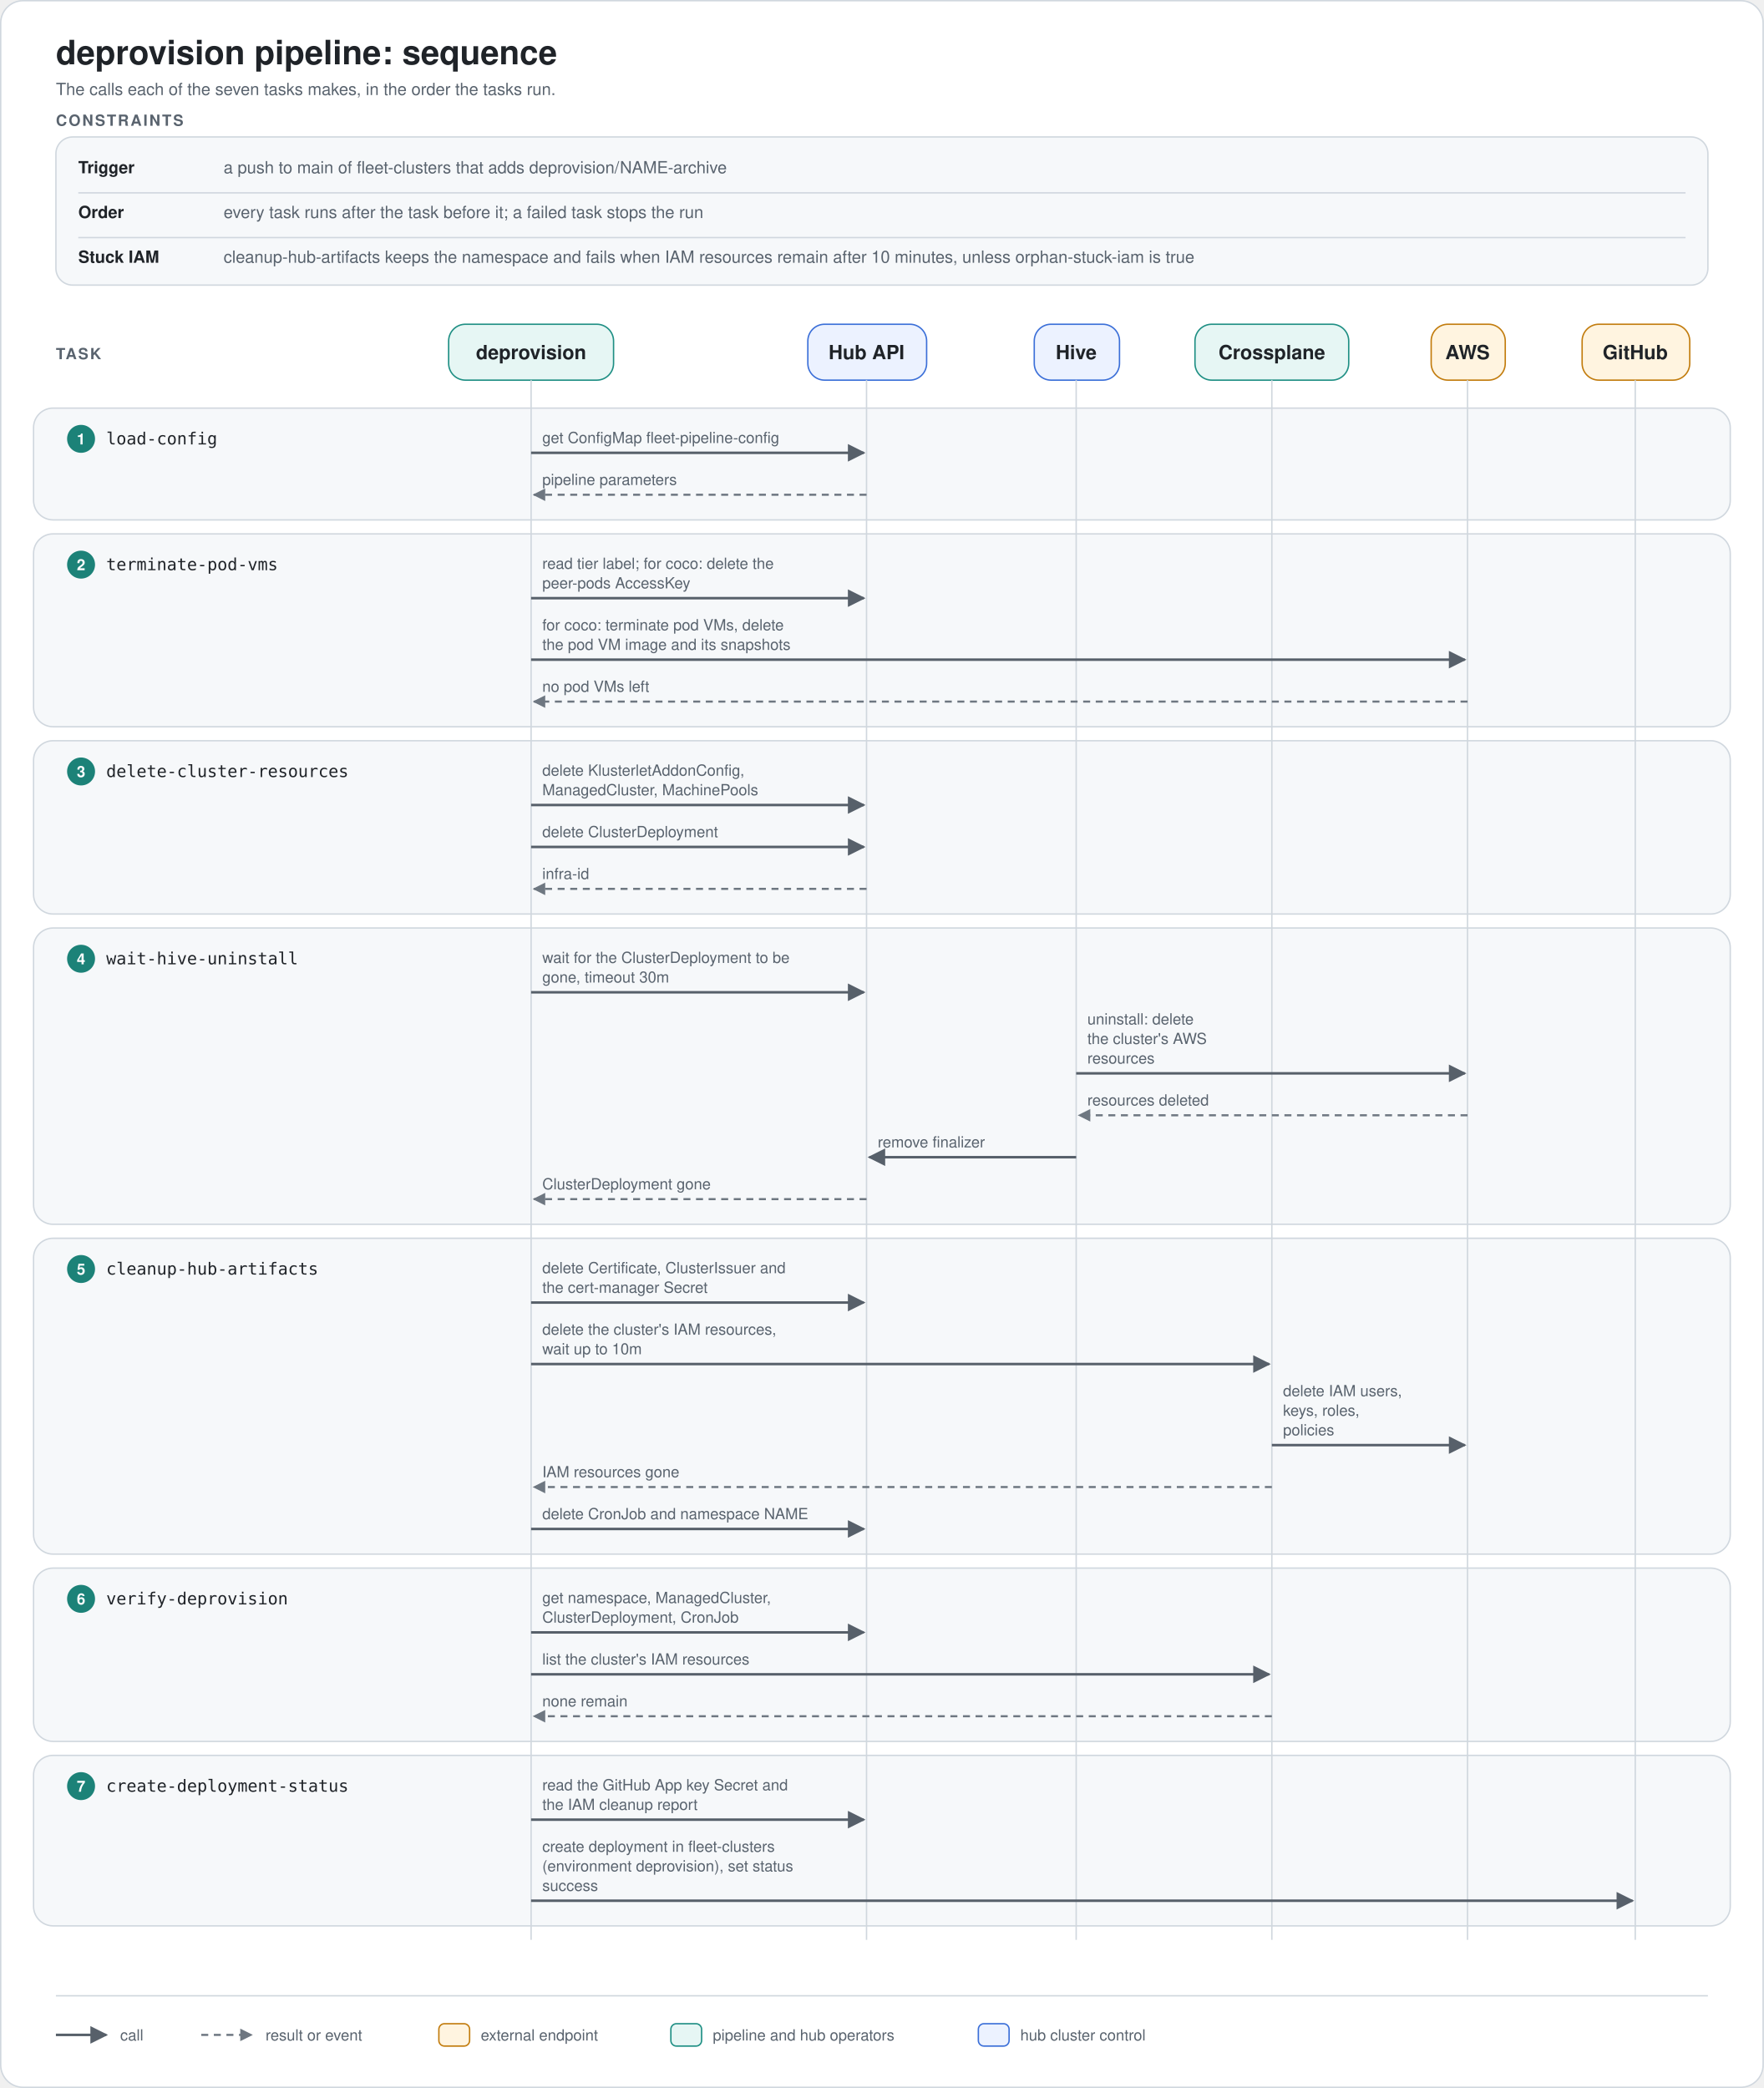
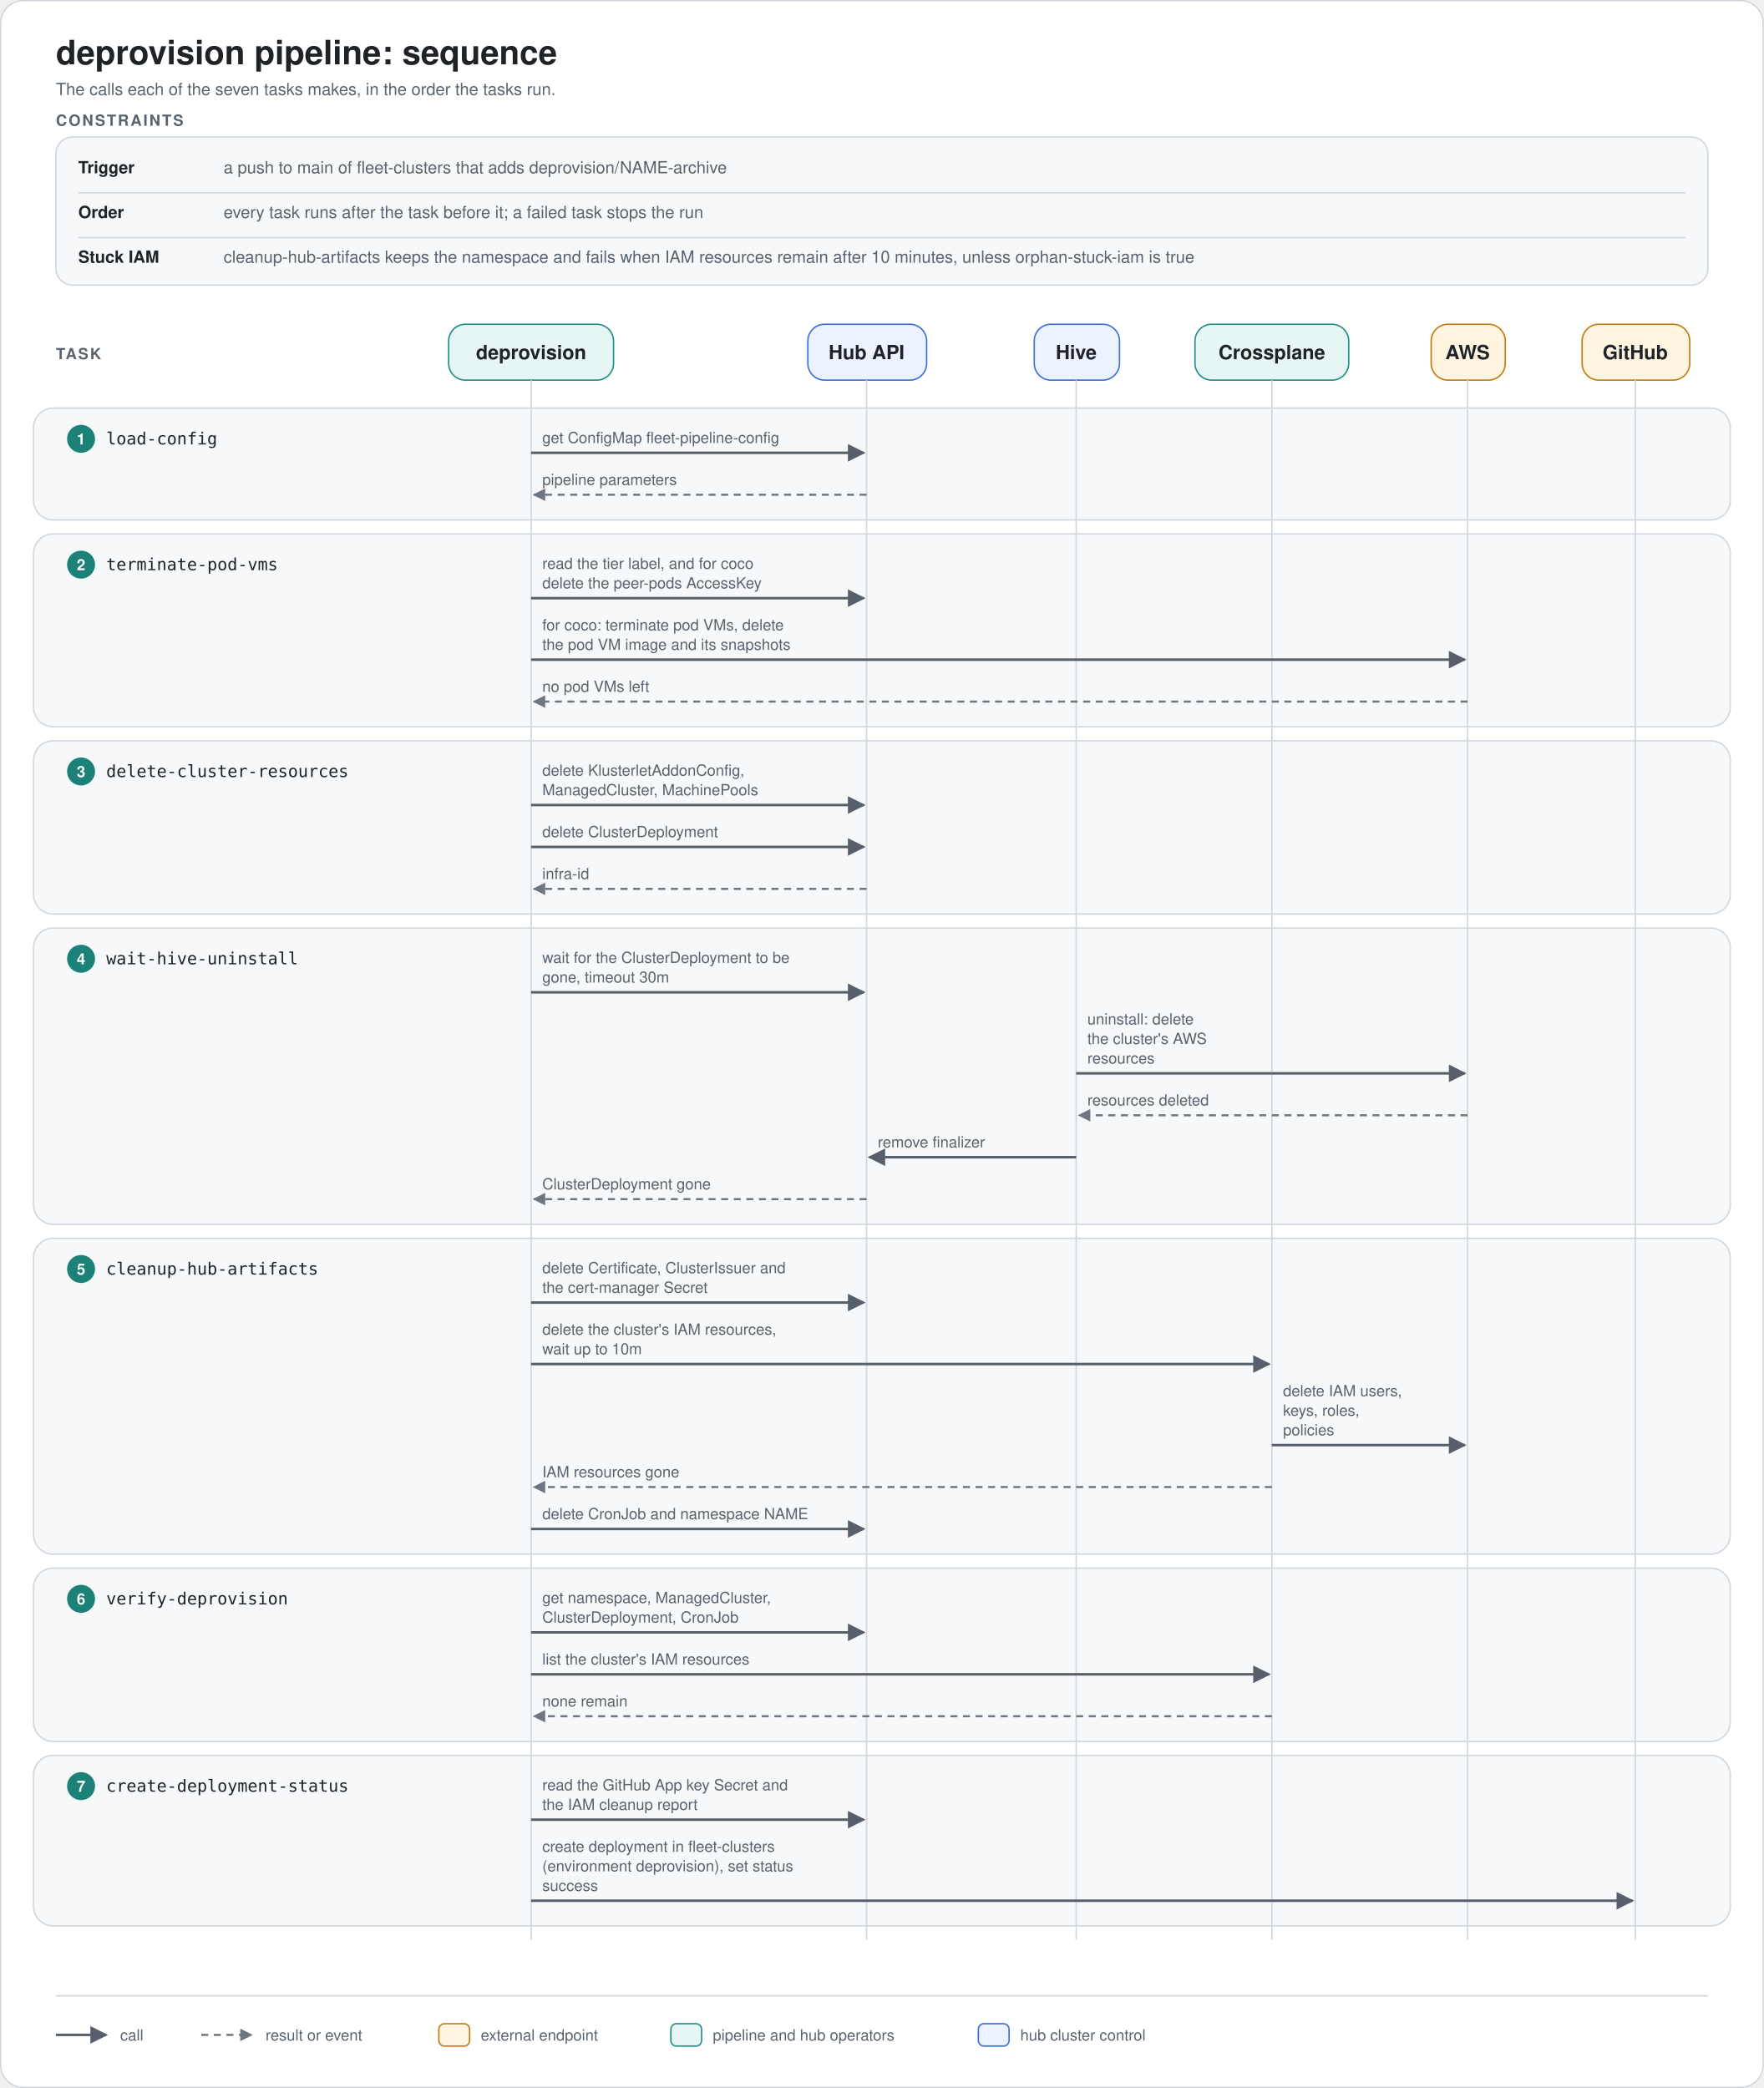
<svg xmlns="http://www.w3.org/2000/svg" viewBox="0 0 1262 1494" width="1262" height="1494" role="img" aria-labelledby="title desc">
  <style>
    .bg { fill: #ffffff; stroke: #d0d7de; }
    .frame { fill: #f6f8fa; stroke: #d0d7de; }
    .t { fill: #1f2328; font-family: -apple-system, BlinkMacSystemFont, "Segoe UI", Helvetica, Arial, sans-serif; }
    .m { fill: #59636e; font-family: -apple-system, BlinkMacSystemFont, "Segoe UI", Helvetica, Arial, sans-serif; }
    .c { fill: #1f2328; font-family: ui-monospace, SFMono-Regular, Menlo, Consolas, monospace; }
    .h1 { font-size: 24px; font-weight: 700; }
    .h2 { font-size: 14px; font-weight: 650; }
    .lbl { font-size: 11px; font-weight: 700; letter-spacing: 1.2px; }
    .b { font-size: 12px; }
    .s { font-size: 11px; }
    .k { font-weight: 650; }

    .src  { fill: #e6f6f4; stroke: #1f8f84; }
    .gate { fill: #fff4e0; stroke: #c27c0e; }
    .core { fill: #ecf2ff; stroke: #3b6fd8; }
    .out  { fill: #f3ecff; stroke: #7a4fd6; }
    .store{ fill: #eaf7ec; stroke: #2e8b46; }
    .deny { fill: #fdecec; stroke: #d1242f; }
    .user { fill: #f6f8fa; stroke: #6e7781; }

    /* badge fills are darker than card strokes so the white digit reaches 4.5:1 */
    .badge-src  { fill: #1c8278; }
    .badge-gate { fill: #a3680c; }
    .badge-core { fill: #3b6fd8; }
    .badge-out  { fill: #7a4fd6; }
    .badge-store{ fill: #2c8543; }
    .badge-t    { fill: #ffffff; font-family: -apple-system, BlinkMacSystemFont, "Segoe UI", Helvetica, Arial, sans-serif; font-size: 11px; font-weight: 700; }

    .flow  { stroke: #57606a; stroke-width: 1.8; fill: none; }
    .ctl   { stroke: #6e7781; stroke-width: 1.5; fill: none; stroke-dasharray: 5 4; }
    .link  { stroke: #6e7781; stroke-width: 1.6; fill: none; }
    .rule  { stroke: #d0d7de; stroke-width: 1; }
    .ah-flow { fill: #57606a; }
    .ah-ctl  { fill: #6e7781; }
    .x { stroke: #d1242f; stroke-width: 2; }

    @media (prefers-color-scheme: dark) {
      .bg { fill: #0d1117; stroke: #30363d; }
      .frame { fill: #151b23; stroke: #30363d; }
      .t, .c { fill: #e6edf3; }
      .m { fill: #9198a1; }
      .src  { fill: #0f2a28; stroke: #3fb8a9; }
      .gate { fill: #2e2310; stroke: #e3a33b; }
      .core { fill: #14213d; stroke: #6d9bff; }
      .out  { fill: #251a40; stroke: #a888ff; }
      .store{ fill: #112a19; stroke: #4cc06a; }
      .deny { fill: #3a1417; stroke: #ff6b6b; }
      .user { fill: #161b22; stroke: #6e7681; }
      .badge-src  { fill: #3fb8a9; }
      .badge-gate { fill: #e3a33b; }
      .badge-core { fill: #6d9bff; }
      .badge-out  { fill: #a888ff; }
      .badge-store{ fill: #4cc06a; }
      .badge-t    { fill: #0d1117; }
      .flow  { stroke: #8b949e; }
      .ctl   { stroke: #768390; }
      .link  { stroke: #768390; }
      .rule  { stroke: #30363d; }
      .ah-flow { fill: #8b949e; }
      .ah-ctl  { fill: #768390; }
      .x { stroke: #ff6b6b; }
    }
  </style>
  <defs>
    <marker id="a-flow" viewBox="0 0 10 10" refX="9" refY="5" markerWidth="7" markerHeight="7" orient="auto-start-reverse">
      <path class="ah-flow" d="M0 0 L10 5 L0 10 z" />
    </marker>
    <marker id="a-ctl" viewBox="0 0 10 10" refX="9" refY="5" markerWidth="6" markerHeight="6" orient="auto-start-reverse">
      <path class="ah-ctl" d="M0 0 L10 5 L0 10 z" />
    </marker>
  </defs>
  <rect class="bg" x="0.5" y="0.5" width="1261" height="1493" rx="16" />
  <text class="t h1" x="40" y="46">deprovision pipeline: sequence</text>
  <text class="m b" x="40" y="68">The calls each of the seven tasks makes, in the order the tasks run.</text>
  <text class="m lbl" x="40" y="90">CONSTRAINTS</text>
  <rect class="frame" x="40" y="98" width="1182" height="106" rx="12" />
  <text class="t b k" x="56" y="124">Trigger</text>
  <text class="m b" x="160" y="124">a push to main of fleet-clusters that adds deprovision/NAME-archive</text>
  <line class="rule" x1="56" y1="138" x2="1206" y2="138" />
  <text class="t b k" x="56" y="156">Order</text>
  <text class="m b" x="160" y="156">every task runs after the task before it; a failed task stops the run</text>
  <line class="rule" x1="56" y1="170" x2="1206" y2="170" />
  <text class="t b k" x="56" y="188">Stuck IAM</text>
  <text class="m b" x="160" y="188">cleanup-hub-artifacts keeps the namespace and fails when IAM resources remain after 10 minutes, unless orphan-stuck-iam is true</text>
  <rect class="frame" x="24" y="292" width="1214" height="80" rx="14" />
  <rect class="frame" x="24" y="382" width="1214" height="138" rx="14" />
  <rect class="frame" x="24" y="530" width="1214" height="124" rx="14" />
  <rect class="frame" x="24" y="664" width="1214" height="212" rx="14" />
  <rect class="frame" x="24" y="886" width="1214" height="226" rx="14" />
  <rect class="frame" x="24" y="1122" width="1214" height="124" rx="14" />
  <rect class="frame" x="24" y="1256" width="1214" height="122" rx="14" />
  <rect class="src" x="321" y="232" width="118" height="40" rx="12" />
  <text class="t h2" x="380" y="257" text-anchor="middle">deprovision</text>
  <line class="rule" x1="380" y1="272" x2="380" y2="1388" />
  <text class="m lbl" x="40" y="257">TASK</text>
  <rect class="core" x="578" y="232" width="85" height="40" rx="12" />
  <text class="t h2" x="620" y="257" text-anchor="middle">Hub API</text>
  <line class="rule" x1="620" y1="272" x2="620" y2="1388" />
  <rect class="core" x="740" y="232" width="61" height="40" rx="12" />
  <text class="t h2" x="770" y="257" text-anchor="middle">Hive</text>
  <line class="rule" x1="770" y1="272" x2="770" y2="1388" />
  <rect class="src" x="855" y="232" width="110" height="40" rx="12" />
  <text class="t h2" x="910" y="257" text-anchor="middle">Crossplane</text>
  <line class="rule" x1="910" y1="272" x2="910" y2="1388" />
  <rect class="gate" x="1024" y="232" width="53" height="40" rx="12" />
  <text class="t h2" x="1050" y="257" text-anchor="middle">AWS</text>
  <line class="rule" x1="1050" y1="272" x2="1050" y2="1388" />
  <rect class="gate" x="1132" y="232" width="77" height="40" rx="12" />
  <text class="t h2" x="1170" y="257" text-anchor="middle">GitHub</text>
  <line class="rule" x1="1170" y1="272" x2="1170" y2="1388" />
  <circle class="badge-src" cx="58" cy="314" r="10" />
  <text class="badge-t" x="58" y="318" text-anchor="middle">1</text>
  <text class="c b" x="76" y="318">load-config</text>
  <circle class="badge-src" cx="58" cy="404" r="10" />
  <text class="badge-t" x="58" y="408" text-anchor="middle">2</text>
  <text class="c b" x="76" y="408">terminate-pod-vms</text>
  <circle class="badge-src" cx="58" cy="552" r="10" />
  <text class="badge-t" x="58" y="556" text-anchor="middle">3</text>
  <text class="c b" x="76" y="556">delete-cluster-resources</text>
  <circle class="badge-src" cx="58" cy="686" r="10" />
  <text class="badge-t" x="58" y="690" text-anchor="middle">4</text>
  <text class="c b" x="76" y="690">wait-hive-uninstall</text>
  <circle class="badge-src" cx="58" cy="908" r="10" />
  <text class="badge-t" x="58" y="912" text-anchor="middle">5</text>
  <text class="c b" x="76" y="912">cleanup-hub-artifacts</text>
  <circle class="badge-src" cx="58" cy="1144" r="10" />
  <text class="badge-t" x="58" y="1148" text-anchor="middle">6</text>
  <text class="c b" x="76" y="1148">verify-deprovision</text>
  <circle class="badge-src" cx="58" cy="1278" r="10" />
  <text class="badge-t" x="58" y="1282" text-anchor="middle">7</text>
  <text class="c b" x="76" y="1282">create-deployment-status</text>
  <path class="flow" d="M380 324 H618" marker-end="url(#a-flow)" />
  <text class="m s" x="388" y="317">get ConfigMap fleet-pipeline-config</text>
  <path class="ctl" d="M620 354 H382" marker-end="url(#a-ctl)" />
  <text class="m s" x="388" y="347">pipeline parameters</text>
  <path class="flow" d="M380 428 H618" marker-end="url(#a-flow)" />
-   <text class="m s" x="388" y="407">read tier label; for coco: delete the</text>
-   <text class="m s" x="388" y="421">peer-pods AccessKey</text>
+   <text class="m s" x="388" y="407">read the tier label, and for coco</text>
+   <text class="m s" x="388" y="421">delete the peer-pods AccessKey</text>
  <path class="flow" d="M380 472 H1048" marker-end="url(#a-flow)" />
  <text class="m s" x="388" y="451">for coco: terminate pod VMs, delete</text>
  <text class="m s" x="388" y="465">the pod VM image and its snapshots</text>
  <path class="ctl" d="M1050 502 H382" marker-end="url(#a-ctl)" />
  <text class="m s" x="388" y="495">no pod VMs left</text>
  <path class="flow" d="M380 576 H618" marker-end="url(#a-flow)" />
  <text class="m s" x="388" y="555">delete KlusterletAddonConfig,</text>
  <text class="m s" x="388" y="569">ManagedCluster, MachinePools</text>
  <path class="flow" d="M380 606 H618" marker-end="url(#a-flow)" />
  <text class="m s" x="388" y="599">delete ClusterDeployment</text>
  <path class="ctl" d="M620 636 H382" marker-end="url(#a-ctl)" />
  <text class="m s" x="388" y="629">infra-id</text>
  <path class="flow" d="M380 710 H618" marker-end="url(#a-flow)" />
  <text class="m s" x="388" y="689">wait for the ClusterDeployment to be</text>
  <text class="m s" x="388" y="703">gone, timeout 30m</text>
  <path class="flow" d="M770 768 H1048" marker-end="url(#a-flow)" />
  <text class="m s" x="778" y="733">uninstall: delete</text>
  <text class="m s" x="778" y="747">the cluster's AWS</text>
  <text class="m s" x="778" y="761">resources</text>
  <path class="ctl" d="M1050 798 H772" marker-end="url(#a-ctl)" />
  <text class="m s" x="778" y="791">resources deleted</text>
  <path class="flow" d="M770 828 H622" marker-end="url(#a-flow)" />
  <text class="m s" x="628" y="821">remove finalizer</text>
  <path class="ctl" d="M620 858 H382" marker-end="url(#a-ctl)" />
  <text class="m s" x="388" y="851">ClusterDeployment gone</text>
  <path class="flow" d="M380 932 H618" marker-end="url(#a-flow)" />
  <text class="m s" x="388" y="911">delete Certificate, ClusterIssuer and</text>
  <text class="m s" x="388" y="925">the cert-manager Secret</text>
  <path class="flow" d="M380 976 H908" marker-end="url(#a-flow)" />
  <text class="m s" x="388" y="955">delete the cluster's IAM resources,</text>
  <text class="m s" x="388" y="969">wait up to 10m</text>
  <path class="flow" d="M910 1034 H1048" marker-end="url(#a-flow)" />
  <text class="m s" x="918" y="999">delete IAM users,</text>
  <text class="m s" x="918" y="1013">keys, roles,</text>
  <text class="m s" x="918" y="1027">policies</text>
  <path class="ctl" d="M910 1064 H382" marker-end="url(#a-ctl)" />
  <text class="m s" x="388" y="1057">IAM resources gone</text>
  <path class="flow" d="M380 1094 H618" marker-end="url(#a-flow)" />
  <text class="m s" x="388" y="1087">delete CronJob and namespace NAME</text>
  <path class="flow" d="M380 1168 H618" marker-end="url(#a-flow)" />
  <text class="m s" x="388" y="1147">get namespace, ManagedCluster,</text>
  <text class="m s" x="388" y="1161">ClusterDeployment, CronJob</text>
  <path class="flow" d="M380 1198 H908" marker-end="url(#a-flow)" />
  <text class="m s" x="388" y="1191">list the cluster's IAM resources</text>
  <path class="ctl" d="M910 1228 H382" marker-end="url(#a-ctl)" />
  <text class="m s" x="388" y="1221">none remain</text>
  <path class="flow" d="M380 1302 H618" marker-end="url(#a-flow)" />
  <text class="m s" x="388" y="1281">read the GitHub App key Secret and</text>
  <text class="m s" x="388" y="1295">the IAM cleanup report</text>
  <path class="flow" d="M380 1360 H1168" marker-end="url(#a-flow)" />
  <text class="m s" x="388" y="1325">create deployment in fleet-clusters</text>
  <text class="m s" x="388" y="1339">(environment deprovision), set status</text>
  <text class="m s" x="388" y="1353">success</text>
  <line class="rule" x1="40" y1="1428" x2="1222" y2="1428" />
  <path class="flow" d="M40 1456 H76" marker-end="url(#a-flow)" />
  <text class="m s" x="86" y="1460">call</text>
  <path class="ctl" d="M144 1456 H180" marker-end="url(#a-ctl)" />
  <text class="m s" x="190" y="1460">result or event</text>
  <rect class="gate" x="314" y="1448" width="22" height="16" rx="4" />
  <text class="m s" x="344" y="1460">external endpoint</text>
  <rect class="src" x="480" y="1448" width="22" height="16" rx="4" />
  <text class="m s" x="510" y="1460">pipeline and hub operators</text>
  <rect class="core" x="700" y="1448" width="22" height="16" rx="4" />
  <text class="m s" x="730" y="1460">hub cluster control</text>
</svg>
